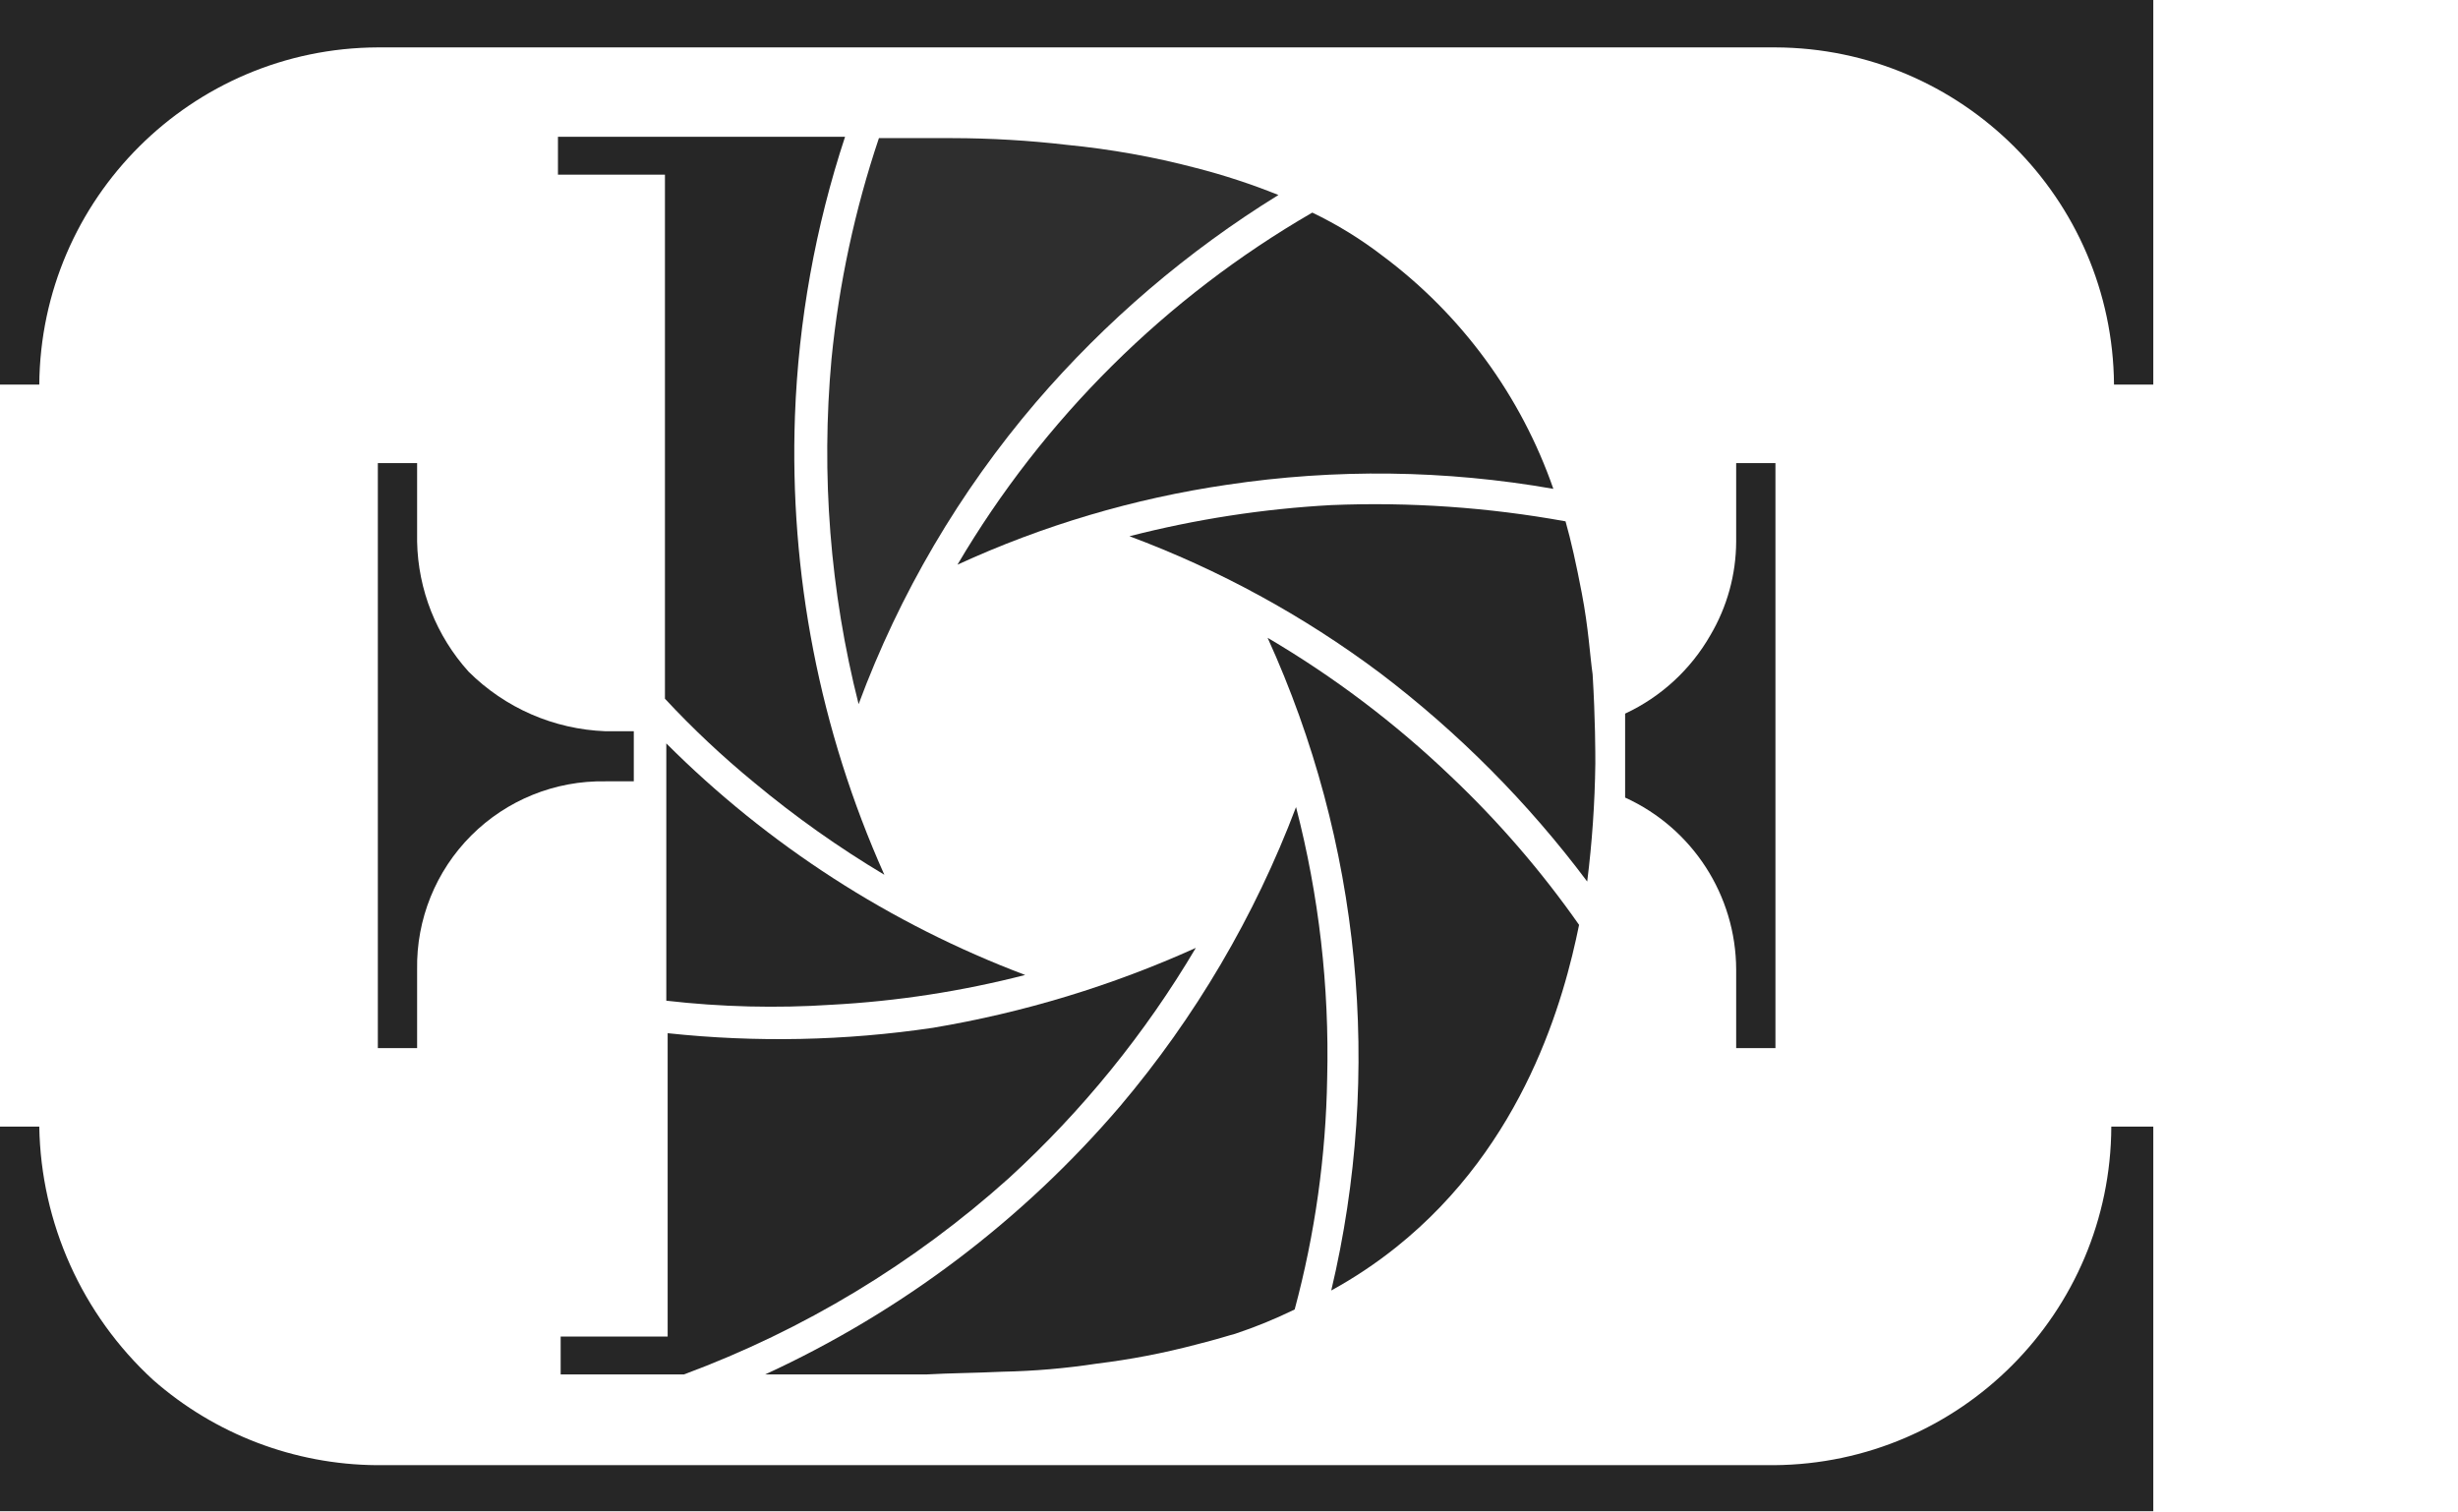
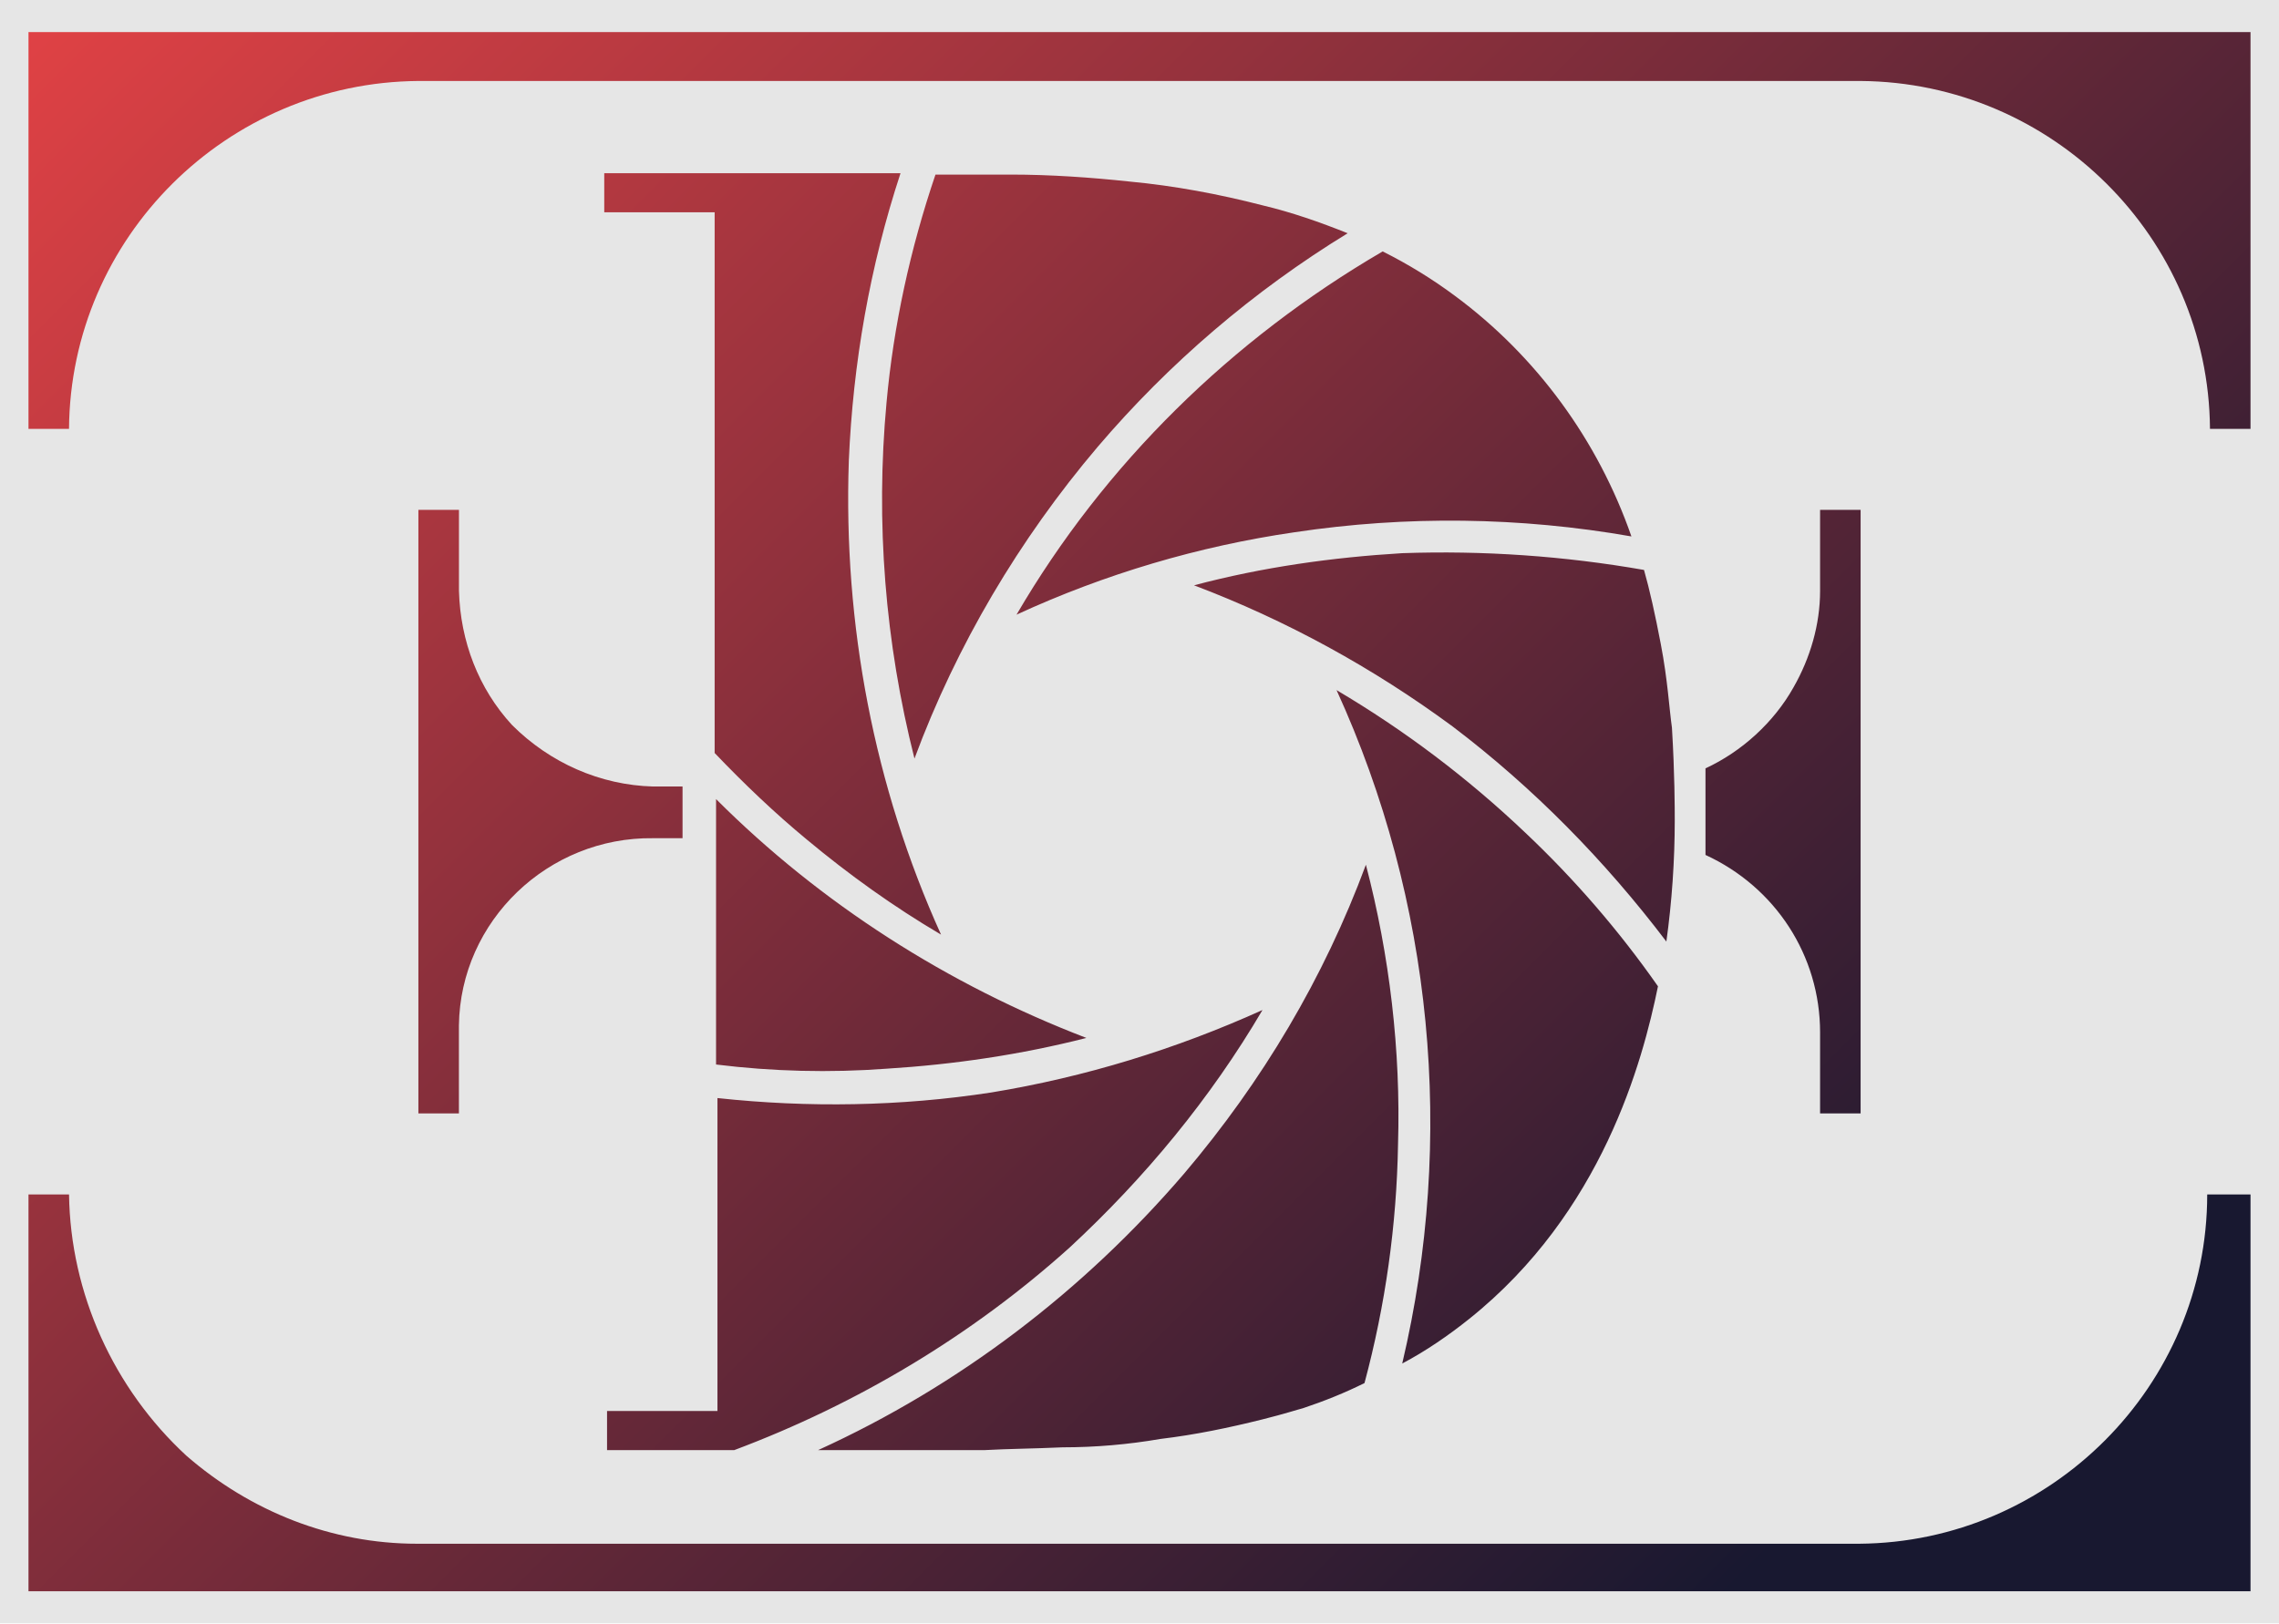
- <svg xmlns="http://www.w3.org/2000/svg" id="Livello_1" data-name="Livello 1" viewBox="0 0 181.5 111.6">
+ <svg xmlns="http://www.w3.org/2000/svg" id="Livello_1" data-name="Livello 1" viewBox="0 0 4000 2850">
  <defs>
-     <style>.cls-1{fill:#262626;}.cls-2{fill:#2e2e2e;}.cls-3{fill:none;}</style>
+     <style>.cls-1{fill:#e6e6e6;}.cls-2{fill:url(#Sfumatura_senza_nome_190);}</style>
+     <linearGradient id="Sfumatura_senza_nome_190" x1="3203.38" y1="2628.38" x2="-115.3" y2="-690.3" gradientUnits="userSpaceOnUse">
+       <stop offset="0" stop-color="#181830" />
+       <stop offset="1" stop-color="#ff4848" />
+     </linearGradient>
  </defs>
-   <path class="cls-1" d="M181.5,19.2V47.6h-2.9a25.1,25.1,0,0,0-25-24.9H50.4a25.1,25.1,0,0,0-25,24.9H22.5V19.2Z" transform="translate(-22.5 -19.2)" />
-   <path class="cls-1" d="M181.5,102.4v28.4H22.5V102.4h2.9a26,26,0,0,0,8.4,18.7,25.29,25.29,0,0,0,16.5,6.3H153.5a25.09,25.09,0,0,0,24.9-25Z" transform="translate(-22.5 -19.2)" />
-   <path class="cls-1" d="M69.3,73.1v3.8H67.2A13.66,13.66,0,0,0,53.3,90.8v5.8H50.4V53.4h2.9v5.8a14.76,14.76,0,0,0,3.8,9.6,15.12,15.12,0,0,0,10.1,4.4h2.1Z" transform="translate(-22.5 -19.2)" />
-   <path class="cls-1" d="M153.6,53.4V96.6h-2.9V90.8a14,14,0,0,0-8.2-12.7V71.9a14.12,14.12,0,0,0,6.3-5.8,13.7,13.7,0,0,0,1.9-6.9V53.4Z" transform="translate(-22.5 -19.2)" />
-   <path class="cls-1" d="M110.8,89.2a74.39,74.39,0,0,1-13.8,17,74.94,74.94,0,0,1-24,14.5H63.9v-2.8h7.9V95.5a77.42,77.42,0,0,0,19.6-.4A78.83,78.83,0,0,0,110.8,89.2Z" transform="translate(-22.5 -19.2)" />
-   <path class="cls-1" d="M120.5,98.8a70.21,70.21,0,0,1-2.4,17.1,35.31,35.31,0,0,1-4.4,1.8c-.4.1-1.3.4-2.9.8a54.52,54.52,0,0,1-7.3,1.4,53.29,53.29,0,0,1-7,.6c-2.2.1-3.8.1-5.6.2H79a76.57,76.57,0,0,0,26.2-19.8,75.54,75.54,0,0,0,13-22.1A72.74,72.74,0,0,1,120.5,98.8Z" transform="translate(-22.5 -19.2)" />
-   <path class="cls-1" d="M139.1,87.5c-1.1,5.4-4,16.2-13.5,23.8a33.37,33.37,0,0,1-4.8,3.2,74.74,74.74,0,0,0-4.7-48.2,73.44,73.44,0,0,1,13.5,10.2A72.26,72.26,0,0,1,139.1,87.5Z" transform="translate(-22.5 -19.2)" />
-   <path class="cls-1" d="M140.3,75.6a77.72,77.72,0,0,1-.6,8.7,78.09,78.09,0,0,0-15.3-15.4,74,74,0,0,0-18.5-10.1,76.77,76.77,0,0,1,14.9-2.3,78.79,78.79,0,0,1,17.3,1.2c.4,1.4.8,3.2,1.2,5.3.5,2.6.6,4.6.8,6C140.3,72.3,140.3,74.8,140.3,75.6Z" transform="translate(-22.5 -19.2)" />
-   <path class="cls-1" d="M137.2,55.3a75,75,0,0,0-24.1-.3,73,73,0,0,0-19.9,5.9,72.6,72.6,0,0,1,26.2-26,29.23,29.23,0,0,1,5.2,3.2A36.34,36.34,0,0,1,137.2,55.3Z" transform="translate(-22.5 -19.2)" />
-   <path class="cls-2" d="M116.9,33.6A76.74,76.74,0,0,0,99,48.9,73.85,73.85,0,0,0,85.9,71.2a75.75,75.75,0,0,1-2-25.5,74.12,74.12,0,0,1,3.5-16.3h5.4a73.87,73.87,0,0,1,8.5.5,60.41,60.41,0,0,1,9.5,1.7A48.55,48.55,0,0,1,116.9,33.6Z" transform="translate(-22.5 -19.2)" />
-   <path class="cls-1" d="M98.2,91.2a73.11,73.11,0,0,1-14.3,2.2,67.85,67.85,0,0,1-12.2-.3v-19A74.88,74.88,0,0,0,98.2,91.2Z" transform="translate(-22.5 -19.2)" />
-   <path class="cls-1" d="M87.8,83.8A75.58,75.58,0,0,1,78.2,77a67.18,67.18,0,0,1-6.6-6.2V32.1H63.7V29.3H84.9a74.68,74.68,0,0,0-3.7,20.6A76.3,76.3,0,0,0,87.8,83.8Z" transform="translate(-22.5 -19.2)" />
-   <line class="cls-3" y1="101.6" x2="158.9" y2="101.6" />
-   <path class="cls-3" d="M22.5,0" transform="translate(-22.5 -19.2)" />
-   <path class="cls-3" d="M22.5,19.2" transform="translate(-22.5 -19.2)" />
-   <path class="cls-3" d="M22.5,130.8" transform="translate(-22.5 -19.2)" />
-   <path class="cls-3" d="M22.5,19.2" transform="translate(-22.5 -19.2)" />
-   <line class="cls-3" x1="159" x2="181.5" />
+   <rect class="cls-1" width="4000" height="2850" />
+   <path class="cls-2" d="M3950,56.32v696.6h-71.13c-2.45-336-277.17-608.3-613.21-610.75H734.34c-336,2.45-610.76,274.72-613.21,610.75H50V56.32Zm-76,2040.76c0,336-274.71,610.75-610.75,613.2H731.89c-149.63,0-291.89-56.41-404.72-154.53-127.55-117.73-203.59-284.52-206-458.67H50v696.6H3950v-696.6Zm-2676-716.23h-51.5c-93.21-2.45-181.51-41.7-247.74-107.93-58.87-63.77-90.76-147.17-93.21-235.47V895.19H734.34V1954.81h71.13V1800.28c2.45-184,157-331.13,341-328.68h51.5v-90.75ZM3194.53,895.19v142.26c0,58.87-17.17,117.74-46.61,169.25-34.33,61.32-90.75,112.83-154.52,142.26V1501c122.64,56.41,201.13,176.6,201.13,311.51v142.26h71.13V895.19ZM1740,1918c-159.43,24.53-321.32,27-480.75,9.81v549.43H1065.47v68.68h223.21c215.85-80.94,417-201.13,588.68-355.66,132.45-122.64,247.73-262.45,338.49-417C2063.77,1842,1904.34,1891,1740,1918Zm657.36-399.81c-73.59,198.68-181.51,380.19-318.87,542.07-176.6,206-394.91,372.83-642.64,485.66h291.89c44.15-2.45,83.39-2.45,137.35-4.9a1014.52,1014.52,0,0,0,171.7-14.72c61.32-7.36,120.19-19.62,179.06-34.34,39.24-9.81,61.32-17.17,71.13-19.62,36.79-12.27,73.59-27,107.93-44.15a1730.33,1730.33,0,0,0,58.86-419.44C2458.68,1844.43,2439.06,1677.64,2397.36,1518.21ZM2677,1461.79a1834.51,1834.51,0,0,0-331.13-250.19C2515.09,1582,2554.34,1999,2461.13,2393.87c41.7-22.08,80.95-49.06,117.74-78.49C2811.89,2129,2883,1864.06,2910,1731.6A1754.37,1754.37,0,0,0,2677,1461.79Zm257.55-184c-4.91-34.34-7.36-83.4-19.62-147.17-9.82-51.51-19.63-95.66-29.44-130a2047.21,2047.21,0,0,0-424.34-29.43c-122.64,7.35-245.28,24.52-365.47,56.41,161.89,61.32,314,144.72,453.77,247.74,142.27,107.92,267.36,235.47,375.29,377.73a1560.11,1560.11,0,0,0,14.71-213.39C2939.43,1420.09,2939.43,1358.77,2934.53,1277.83ZM2554.34,519.91a847,847,0,0,0-127.55-78.49c-264.9,154.52-488.11,372.83-642.64,637.73a1777.48,1777.48,0,0,1,488.11-144.72,1839,1839,0,0,1,591.14,7.36C2804.53,772.55,2696.6,625.38,2554.34,519.91ZM2215.85,360.47c-76-19.62-154.53-34.34-233-41.7-68.68-7.35-139.81-12.26-208.49-12.26H1641.89c-44.15,130-73.59,264.91-85.85,399.81-19.62,210.94-2.46,421.89,49,625.47,73.59-198.68,184-385.09,321.33-547a1836.37,1836.37,0,0,1,439-375.28C2316.42,389.91,2267.36,372.74,2215.85,360.47ZM1256.79,1402.92v466a1521,1521,0,0,0,299.25,7.36c117.73-7.36,235.47-24.53,350.75-54C1664,1729.15,1440.75,1586.89,1256.79,1402.92Zm233-593.58c7.36-171.7,36.79-340.94,90.76-505.28h-520v68.68h193.77V1322c51.51,54,105.47,105.47,161.89,152.08,73.58,61.32,152.07,117.73,235.47,166.79C1534,1380.85,1480,1096.32,1489.81,809.34ZM50,56.32m0,2737.36M50,56.32" />
</svg>
